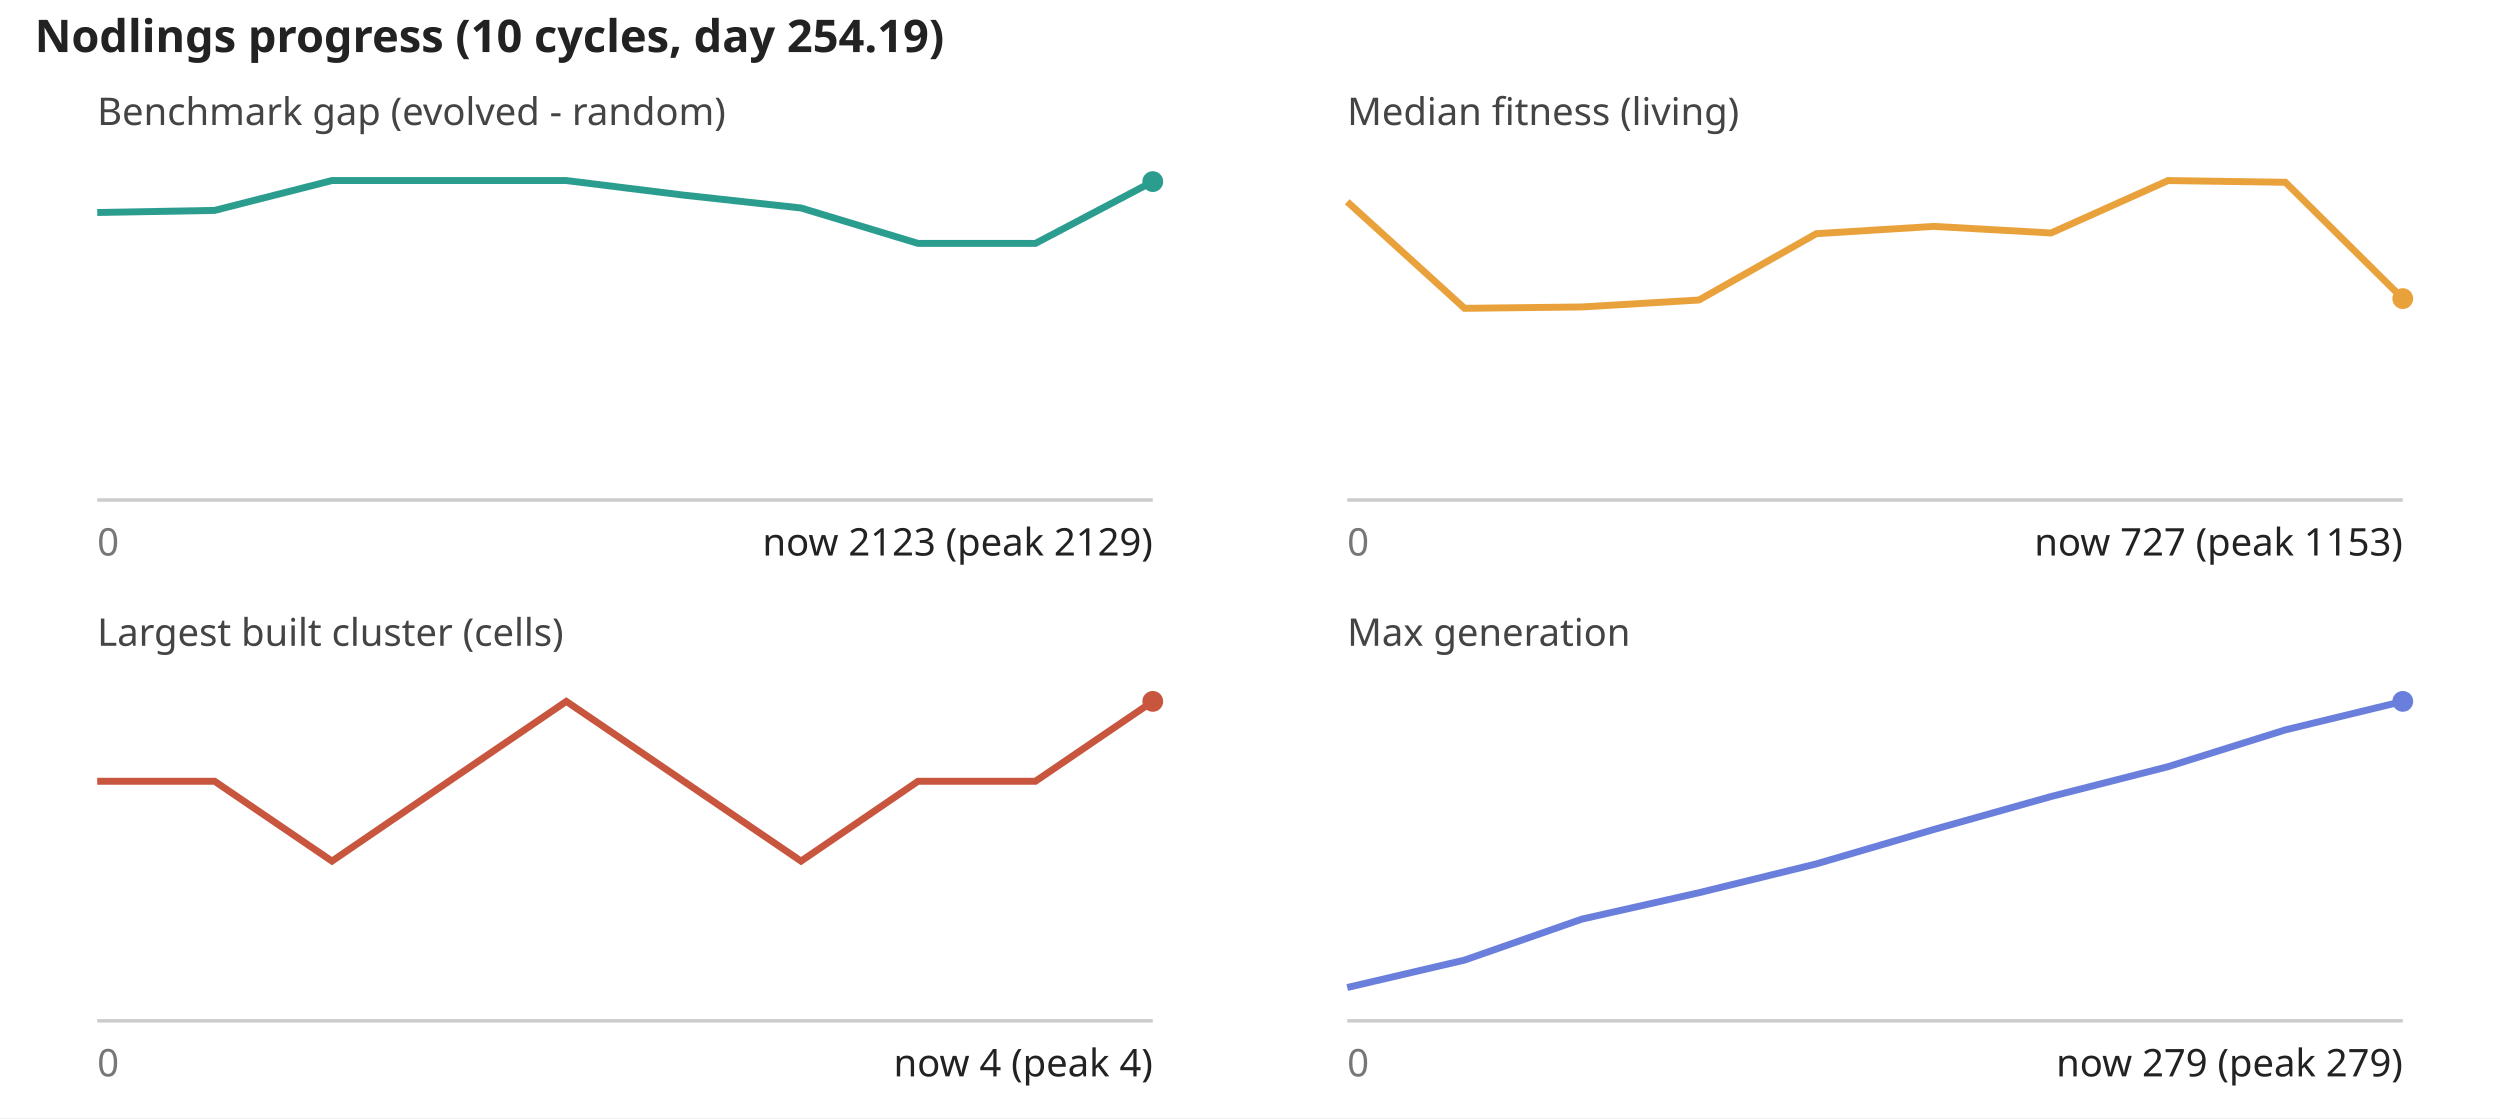
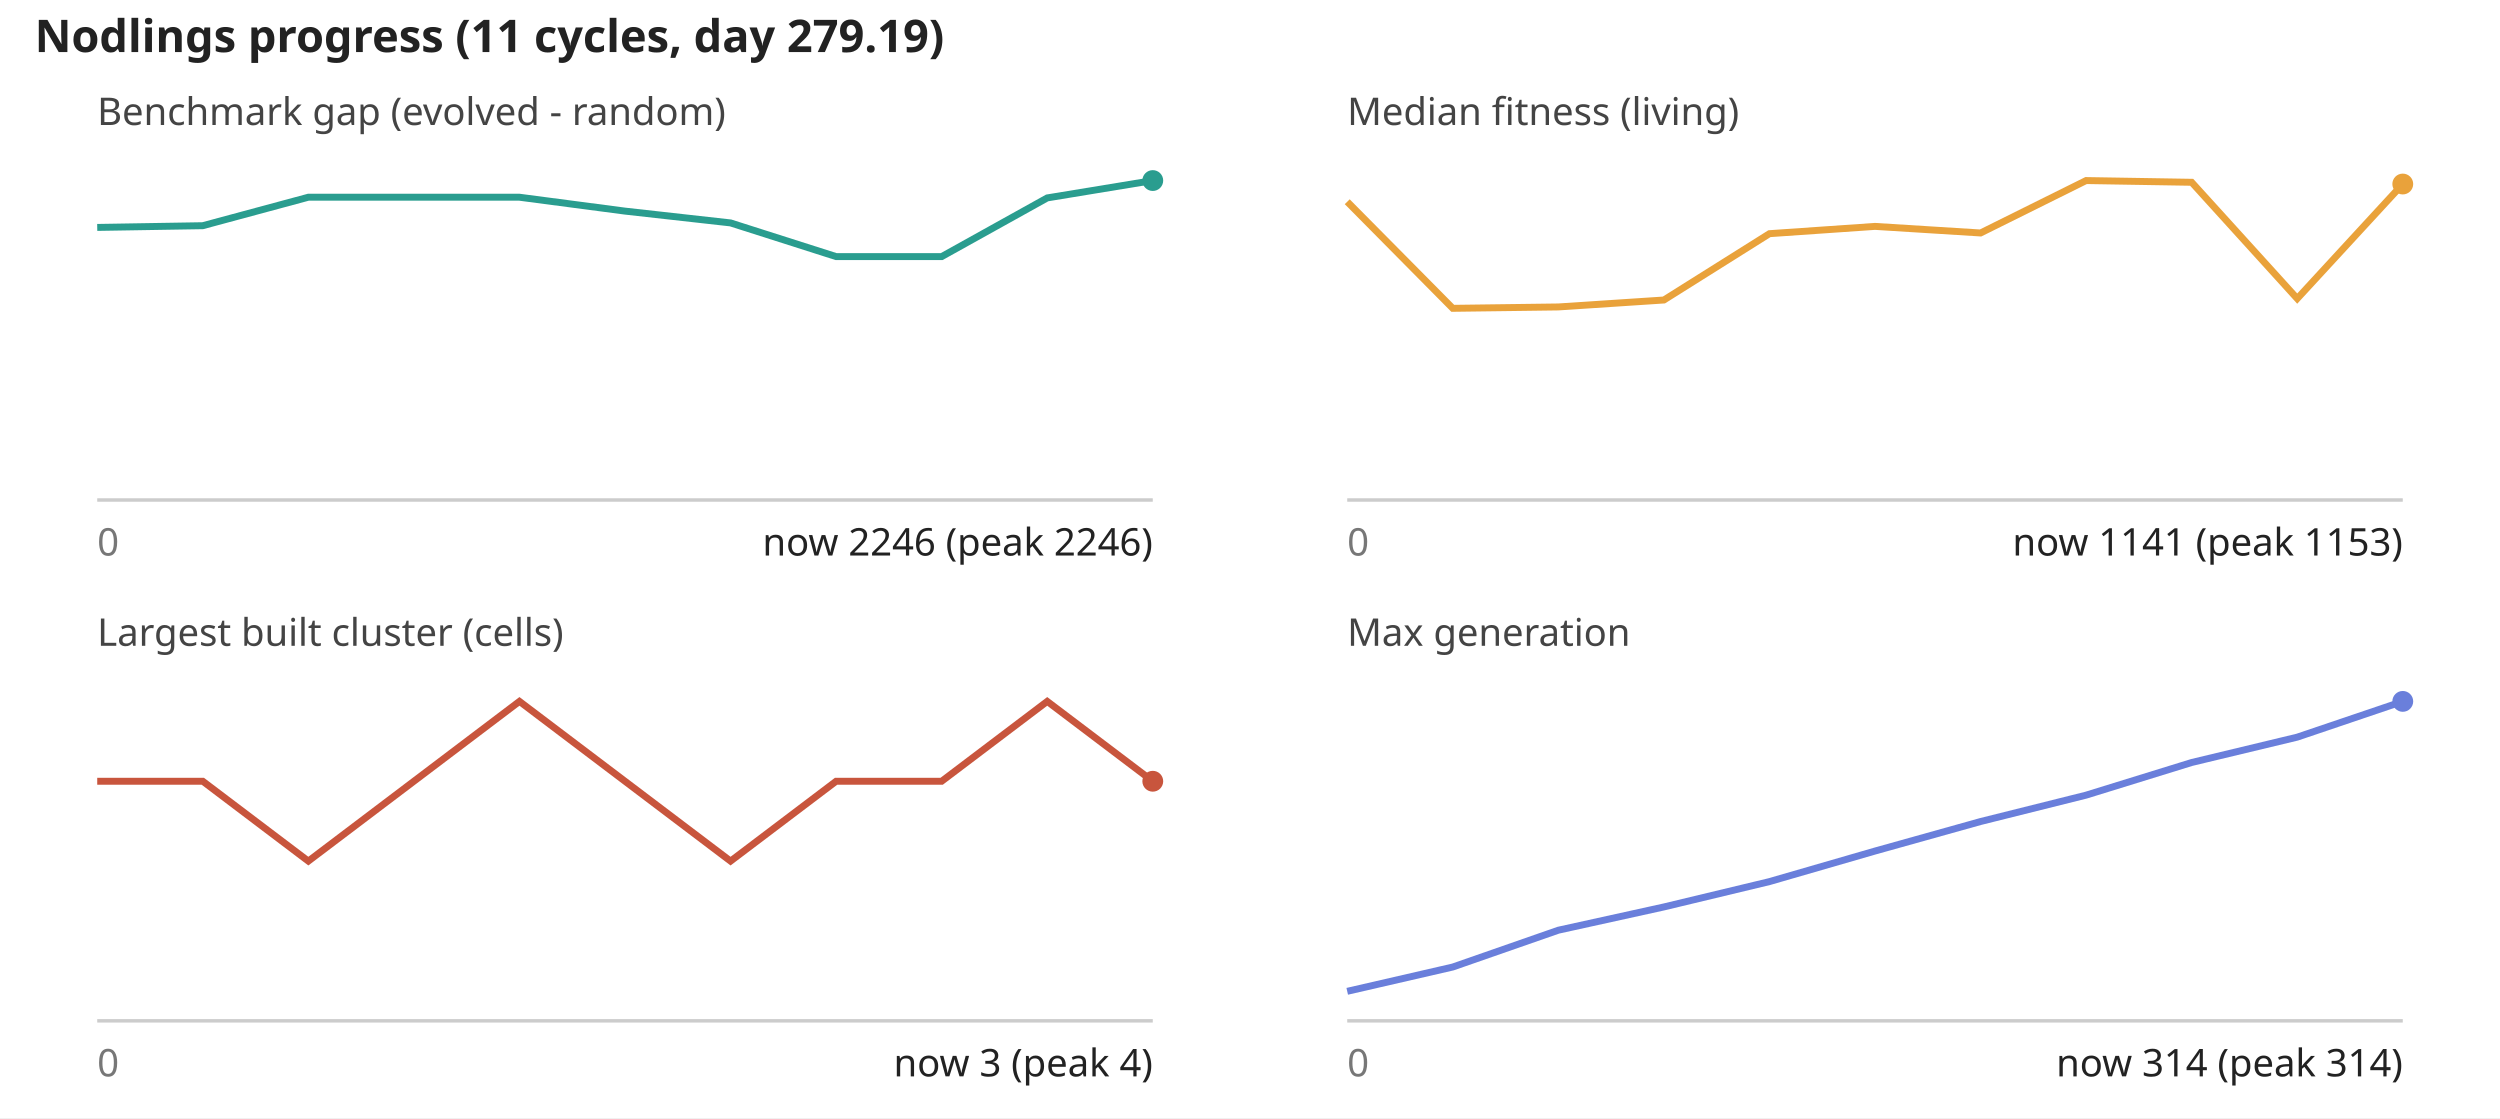
<svg xmlns="http://www.w3.org/2000/svg" viewBox="0 0 720 322" font-family="sans-serif" font-size="11">
  <rect width="100%" height="100%" fill="#fff" />
-   <text x="10" y="15" font-size="13" font-weight="bold" fill="#222">Nodlings progress (10 cycles, day 254.19)</text>
+   <text x="10" y="15" font-size="13" font-weight="bold" fill="#222">Nodlings progress (11 cycles, day 279.19)</text>
  <text x="28" y="36" fill="#444">Benchmark gap (evolved - random)</text>
  <line x1="28" y1="144" x2="332" y2="144" stroke="#ccc" />
-   <polyline fill="none" stroke="#2a9d8f" stroke-width="2" points="28.0,61.2 61.8,60.6 95.6,52.0 129.3,52.0 163.1,52.0 196.9,56.2 230.7,59.9 264.4,70.1 298.2,70.1 332.0,52.3" />
-   <circle cx="332.0" cy="52.3" r="3" fill="#2a9d8f" />
+   <polyline fill="none" stroke="#2a9d8f" stroke-width="2" points="28.0,65.5 58.4,65.0 88.8,56.8 119.2,56.8 149.6,56.8 180.0,60.8 210.4,64.2 240.8,73.9 271.2,73.9 301.6,57.0 332.0,52.0" />
+   <circle cx="332.0" cy="52.0" r="3" fill="#2a9d8f" />
  <text x="28" y="160" fill="#777">0</text>
-   <text x="332" y="160" text-anchor="end" fill="#222">now 2123 (peak 2129)</text>
+   <text x="332" y="160" text-anchor="end" fill="#222">now 2246 (peak 2246)</text>
  <text x="388" y="36" fill="#444">Median fitness (living)</text>
  <line x1="388" y1="144" x2="692" y2="144" stroke="#ccc" />
-   <polyline fill="none" stroke="#e9a23b" stroke-width="2" points="388.0,58.1 421.8,88.8 455.6,88.4 489.3,86.4 523.1,67.3 556.9,65.2 590.7,67.1 624.4,52.0 658.2,52.5 692.0,86.0" />
-   <circle cx="692.0" cy="86.0" r="3" fill="#e9a23b" />
+   <polyline fill="none" stroke="#e9a23b" stroke-width="2" points="388.0,58.1 418.4,88.8 448.8,88.4 479.2,86.4 509.6,67.3 540.0,65.2 570.4,67.1 600.8,52.0 631.2,52.5 661.6,86.0 692.0,53.0" />
+   <circle cx="692.0" cy="53.0" r="3" fill="#e9a23b" />
  <text x="388" y="160" fill="#777">0</text>
-   <text x="692" y="160" text-anchor="end" fill="#222">now 727 (peak 1153)</text>
+   <text x="692" y="160" text-anchor="end" fill="#222">now 1141 (peak 1153)</text>
  <text x="28" y="186" fill="#444">Largest built cluster (cells)</text>
  <line x1="28" y1="294" x2="332" y2="294" stroke="#ccc" />
-   <polyline fill="none" stroke="#c8553d" stroke-width="2" points="28.0,225.0 61.8,225.0 95.6,248.0 129.3,225.0 163.1,202.0 196.9,225.0 230.7,248.0 264.4,225.0 298.2,225.0 332.0,202.0" />
-   <circle cx="332.0" cy="202.0" r="3" fill="#c8553d" />
+   <polyline fill="none" stroke="#c8553d" stroke-width="2" points="28.0,225.0 58.4,225.0 88.8,248.0 119.2,225.0 149.6,202.0 180.0,225.0 210.4,248.0 240.8,225.0 271.2,225.0 301.6,202.0 332.0,225.0" />
+   <circle cx="332.0" cy="225.0" r="3" fill="#c8553d" />
  <text x="28" y="310" fill="#777">0</text>
-   <text x="332" y="310" text-anchor="end" fill="#222">now 4 (peak 4)</text>
+   <text x="332" y="310" text-anchor="end" fill="#222">now 3 (peak 4)</text>
  <text x="388" y="186" fill="#444">Max generation</text>
  <line x1="388" y1="294" x2="692" y2="294" stroke="#ccc" />
-   <polyline fill="none" stroke="#6a7fdb" stroke-width="2" points="388.0,284.4 421.8,276.5 455.6,264.7 489.3,257.1 523.1,248.8 556.9,238.9 590.7,229.4 624.4,220.8 658.2,210.2 692.0,202.0" />
+   <polyline fill="none" stroke="#6a7fdb" stroke-width="2" points="388.0,285.5 418.4,278.5 448.8,267.9 479.2,261.2 509.6,253.9 540.0,245.1 570.4,236.6 600.8,229.0 631.2,219.6 661.6,212.3 692.0,202.0" />
  <circle cx="692.0" cy="202.0" r="3" fill="#6a7fdb" />
  <text x="388" y="310" fill="#777">0</text>
-   <text x="692" y="310" text-anchor="end" fill="#222">now 279 (peak 279)</text>
+   <text x="692" y="310" text-anchor="end" fill="#222">now 314 (peak 314)</text>
</svg>
